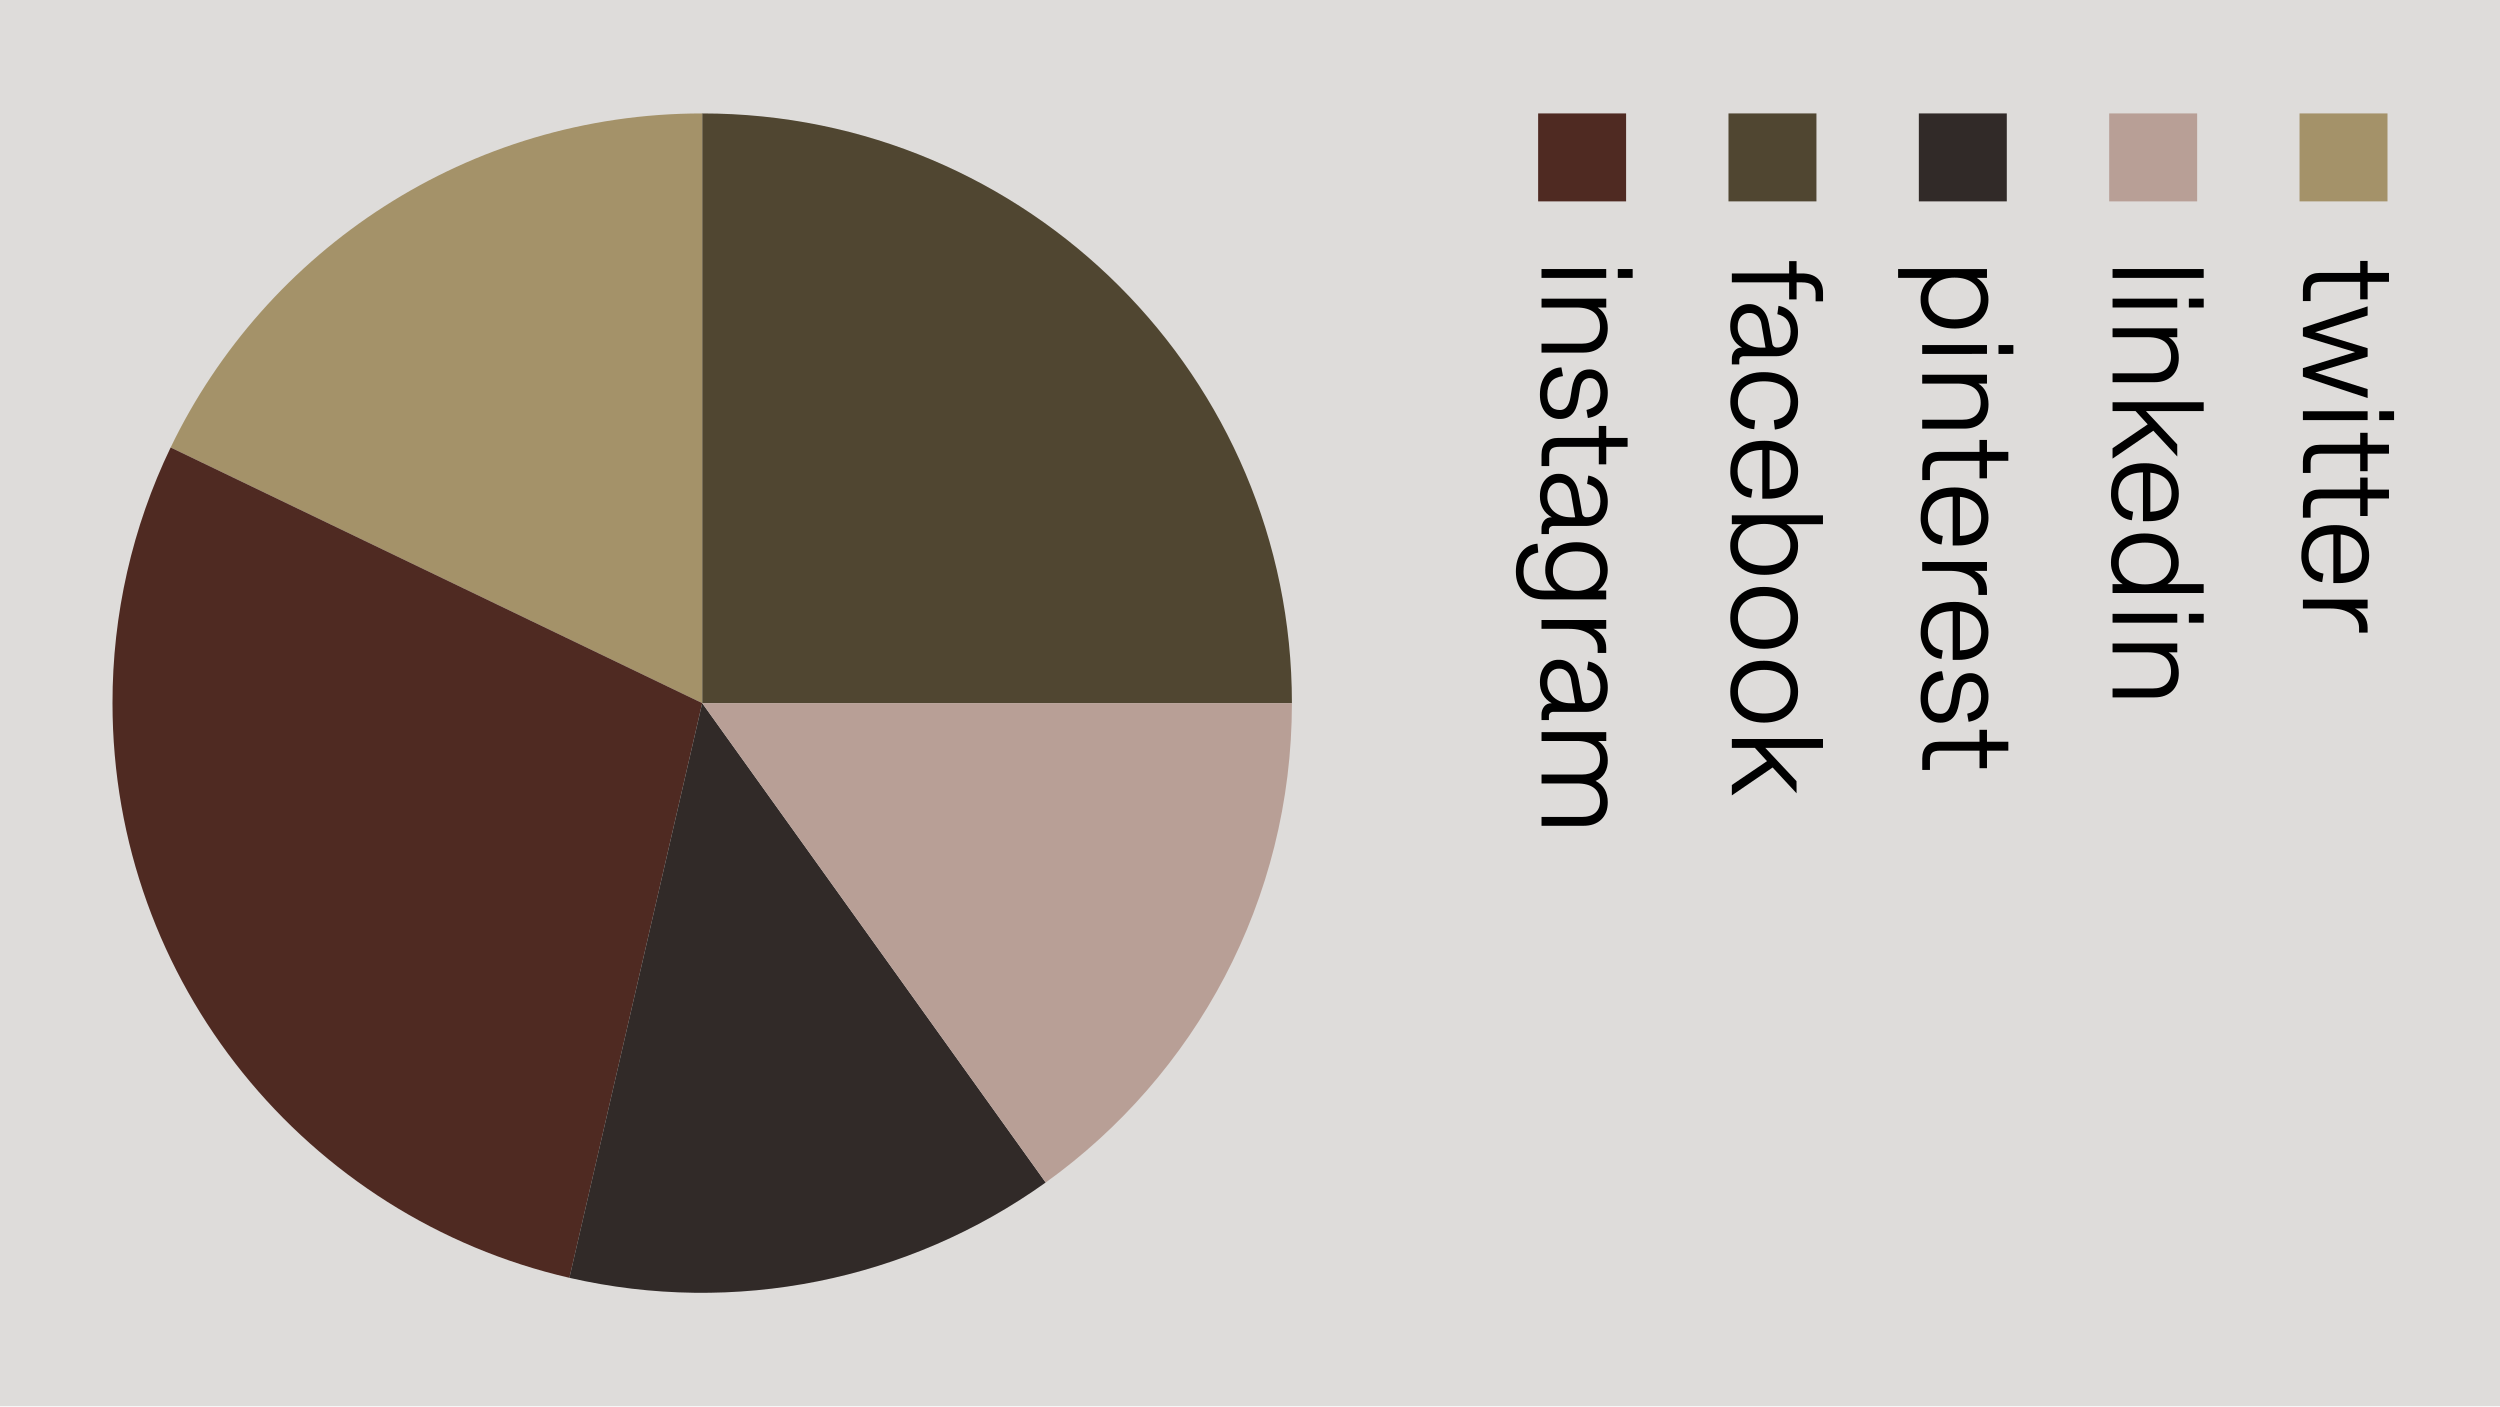
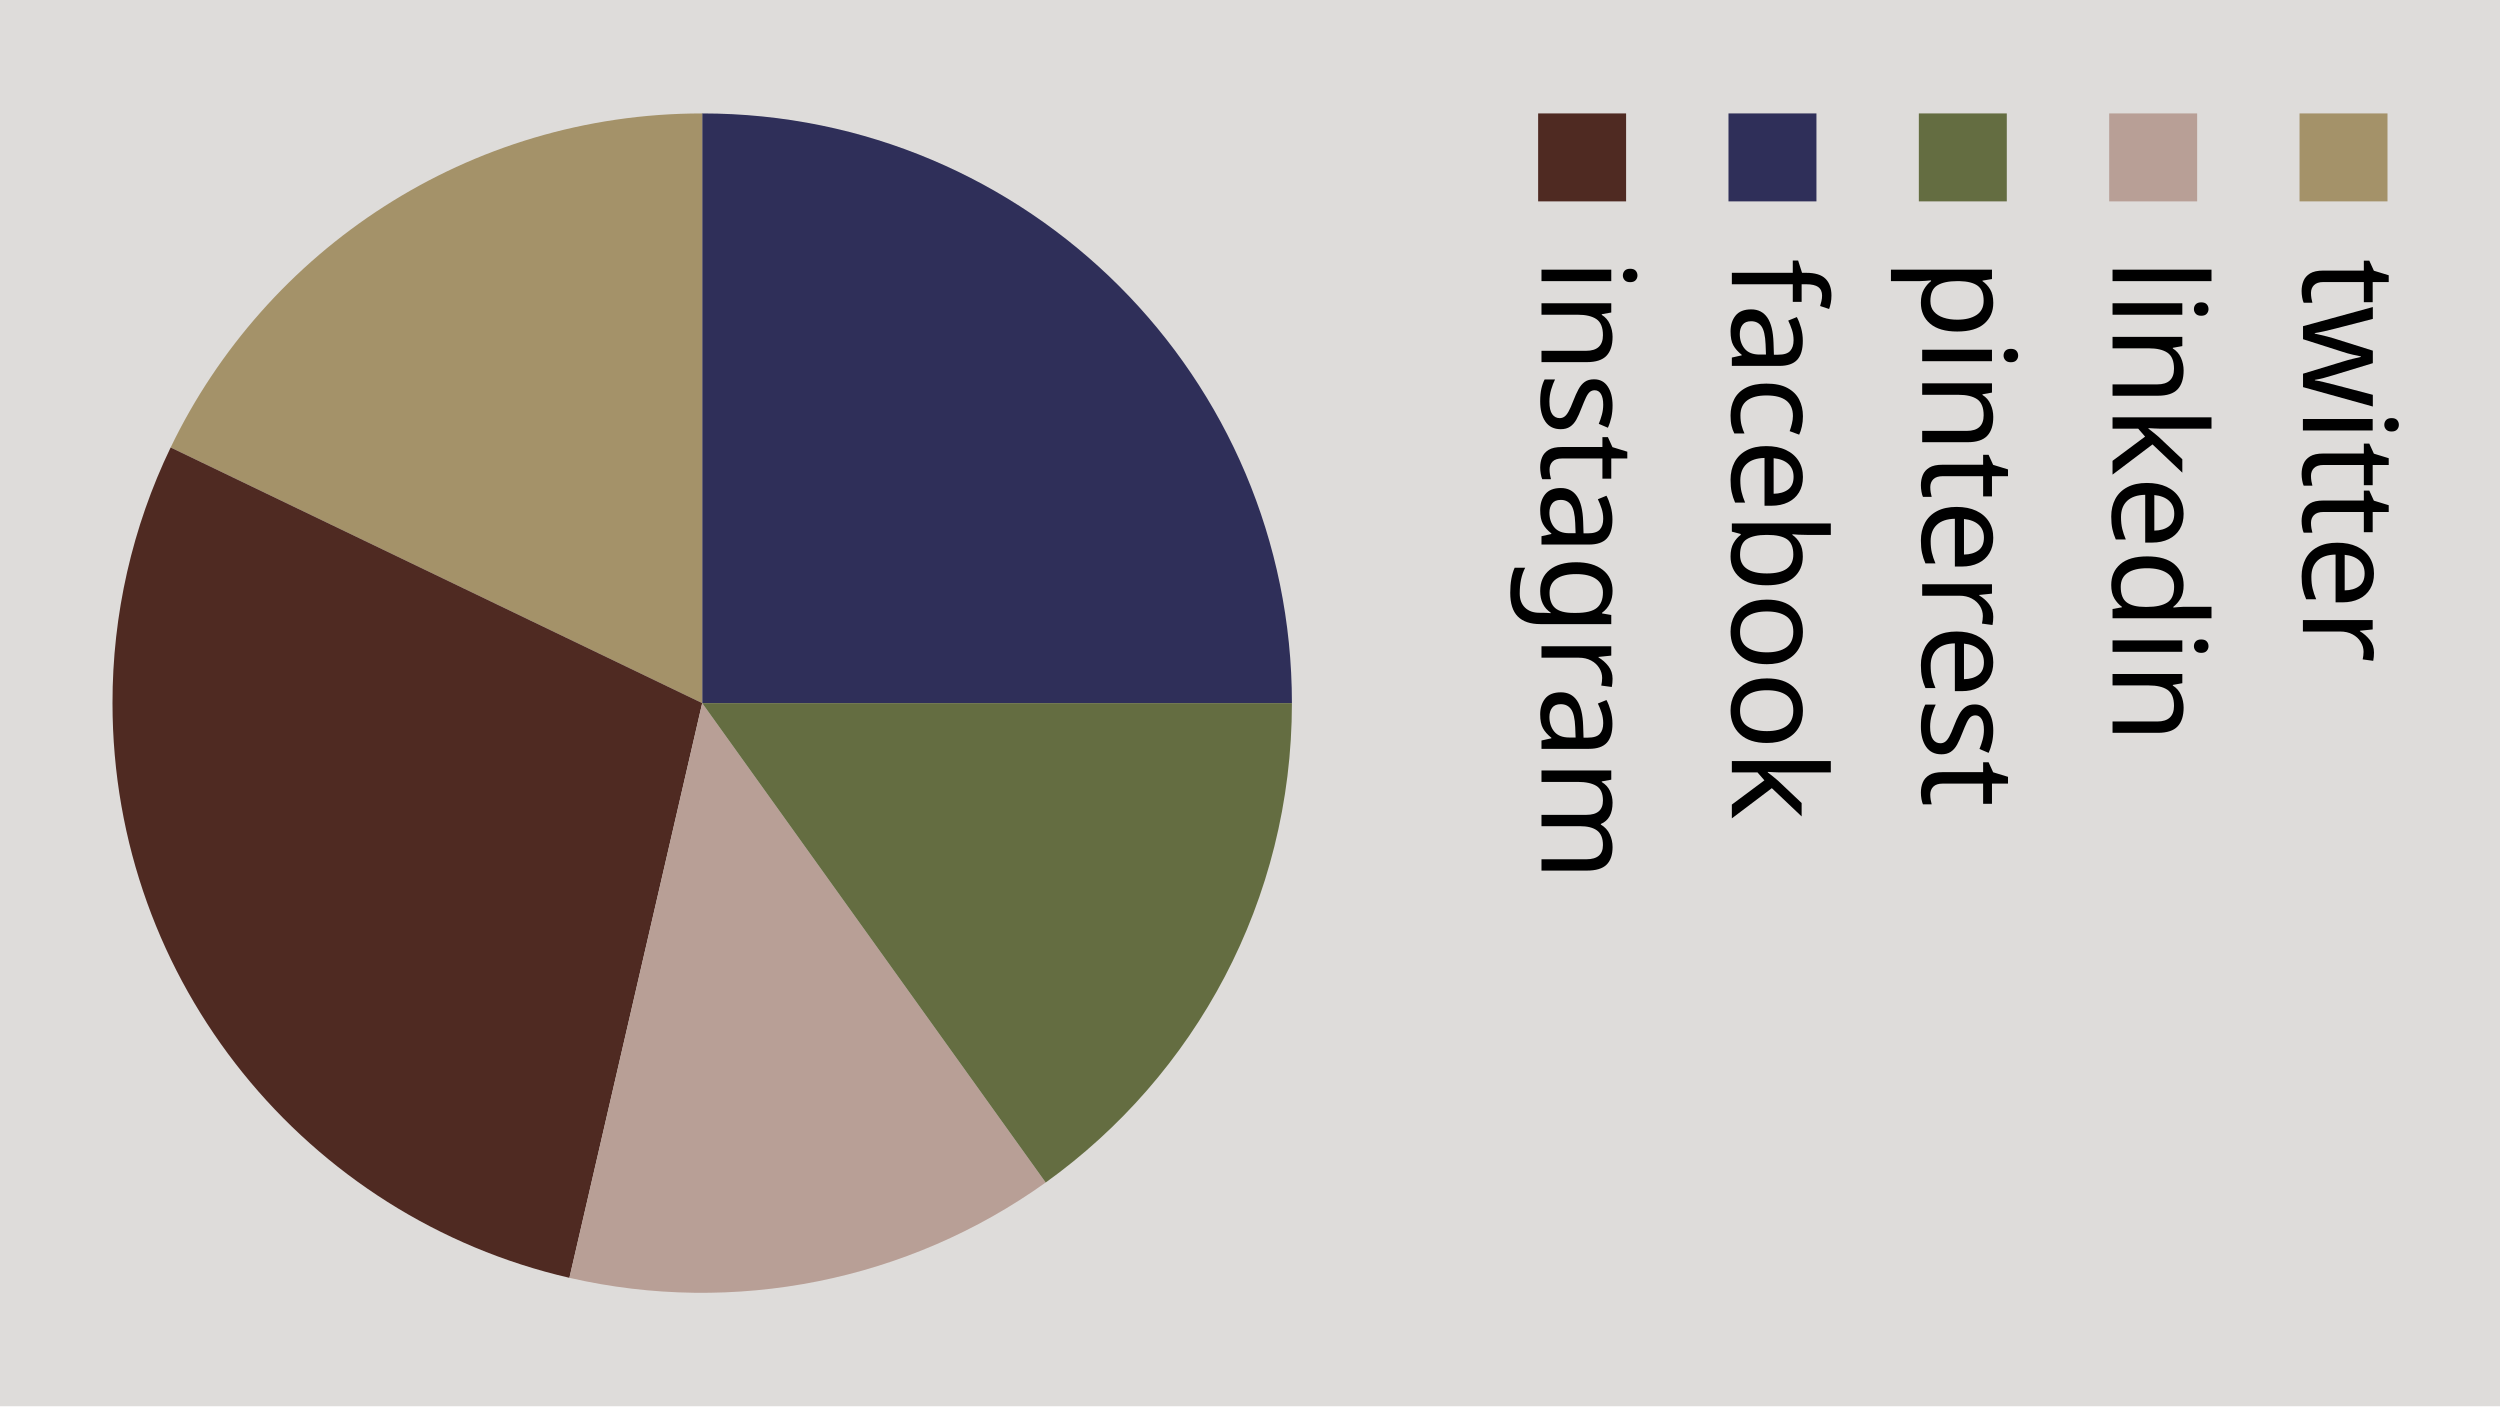
<svg xmlns="http://www.w3.org/2000/svg" viewBox="0 0 1920 1080">
  <defs>
-     <style>.cls-1{fill:#dedcda;}.cls-2{fill:#504631;}.cls-3{fill:#a49269;}.cls-4{fill:#4f2a22;}.cls-5{fill:#312a28;}.cls-6{fill:#b89f96;}</style>
+     <style>.cls-1{fill:#dedcda;}.cls-2{fill:#2f2f59;}.cls-3{fill:#a49269;}.cls-4{fill:#4f2a22;}.cls-5{fill:#b89f96;}.cls-6{fill:#646d41;}.cls-7{font-size:100px;font-family:Approach-Light, Approach;font-weight:300;}</style>
  </defs>
  <g id="Background">
    <rect class="cls-1" width="1920" height="1080" />
  </g>
  <g id="Graphic">
    <path class="cls-2" d="M539.29,87.11V540h452.9C992.19,289.87,789.42,87.11,539.29,87.11Z" />
    <path class="cls-3" d="M131.05,343.67,539.29,540V87.11C359.51,87.11,204.19,191.86,131.05,343.67Z" />
    <path class="cls-4" d="M539.29,540,131.05,343.67A451.17,451.17,0,0,0,86.4,540c0,215.06,149.9,395.11,350.92,441.37Z" />
    <path class="cls-5" d="M803.09,908.17,539.29,540l-102,441.37h0a454.11,454.11,0,0,0,365.77-73.2Z" />
    <path class="cls-6" d="M539.29,540l263.8,368.17C917.6,826,992.19,691.7,992.19,540Z" />
    <rect class="cls-4" x="1181.29" y="87.11" width="67.55" height="67.55" />
-     <path d="M1183.87,213.41v-6.79h49.71v6.79Zm58.59,0v-6.79h11.43v6.79Z" />
-     <path d="M1216.05,270.78h-32.18v-6.84h30.91q6.69,0,10.35-3.36t3.66-9.62q0-7.28-4.54-11T1211,236.16h-27.1v-6.79h49.71v6.79H1227q7.77,5.09,7.77,15.92,0,8.75-5,13.72T1216.05,270.78Z" />
-     <path d="M1182.65,303.06q0-9.29,4.49-14.9a15.71,15.71,0,0,1,12-6l1.22,6.69q-6.19.82-9.1,4.24t-2.91,10q0,5.81,2.47,8.81t7.25,3q6.43,0,8.1-10l1.08-6.78q2.38-14.41,13.62-14.41a12.12,12.12,0,0,1,10,5q3.92,5,3.91,13t-3.93,13.11q-3.93,5-11.36,6.23l-1.07-6.21q5.71-1.41,8.2-4.54t2.49-8.69q0-5.22-2.17-8.25a6.74,6.74,0,0,0-5.74-3,6.81,6.81,0,0,0-5.25,2.08c-1.28,1.38-2.14,3.59-2.56,6.61l-1.27,7.82q-2.44,14.88-14,14.89a13.93,13.93,0,0,1-11.18-5Q1182.64,311.6,1182.65,303.06Z" />
-     <path d="M1227.86,327.13h5.72v9.18H1250v6.83h-16.4v13.48h-5.72V343.14h-30.08c-3,0-5.07.52-6.25,1.54s-1.75,2.81-1.75,5.35v7.91h-5.91V349.2q0-6.21,3.37-9.55t9.62-3.34h31Z" />
-     <path d="M1189.58,407.6v2.58h-5.71v-4.1a9.58,9.58,0,0,1,2.05-6.27,6.7,6.7,0,0,1,5.47-2.52h.39q-9.13-5.31-9.13-16.21,0-7.81,4-12.5a13.15,13.15,0,0,1,10.47-4.68,13.68,13.68,0,0,1,10,3.9q4,3.92,5.25,11.09L1215,394a3.51,3.51,0,0,0,3.81,3.23,9.41,9.41,0,0,0,7.45-3.28q2.85-3.27,2.85-8.93,0-11-10.2-13.38l.88-6.4a16.92,16.92,0,0,1,10.86,6.55q4.13,5.37,4.13,13.52,0,8.64-4.62,13.63t-12.38,5h-24.36a4.08,4.08,0,0,0-3,.85A3.94,3.94,0,0,0,1189.58,407.6Zm7.91-36.92a8.4,8.4,0,0,0-6.69,2.83q-2.44,2.83-2.44,7.87a14.64,14.64,0,0,0,5,11.42q5.17,4.5,13.18,4.49h3.18l-3.08-17.77a10.87,10.87,0,0,0-3.1-6.52A8.56,8.56,0,0,0,1197.49,370.68Z" />
-     <path d="M1186.75,437.77q0-9.81,6.49-15.57t17.53-5.77q10.85,0,17.39,5.82t6.59,15.52q0,10-7.57,15.77h6.4v6.79h-47.71q-10,0-15.82-5.64t-5.86-15.55q0-9.57,4.37-15.16a17,17,0,0,1,12.23-6.42l.59,6.78c-4,.79-6.89,2.36-8.67,4.74s-2.66,5.7-2.66,10q0,7.18,4.15,10.84t12.26,3.66H1195A18.16,18.16,0,0,1,1186.75,437.77Zm24-14.3q-8.64,0-13.38,4t-4.73,11.28a13.43,13.43,0,0,0,5,10.84q5,4.16,13.11,4.15a20,20,0,0,0,13-4.2,13.23,13.23,0,0,0,5.13-10.79q0-7.42-4.71-11.35C1221,424.78,1216.57,423.47,1210.77,423.47Z" />
-     <path d="M1183.87,482.94v-6.79h49.71v6.79h-9.72q9.72,4.88,9.72,14.79v3.71H1227v-3.71q0-6.59-6.08-10.69t-15.94-4.1Z" />
-     <path d="M1189.58,550.42V553h-5.71v-4.1a9.6,9.6,0,0,1,2.05-6.28,6.69,6.69,0,0,1,5.47-2.51h.39q-9.13-5.32-9.13-16.21,0-7.81,4-12.5a13.13,13.13,0,0,1,10.47-4.69,13.68,13.68,0,0,1,10,3.9q4,3.92,5.25,11.09L1215,536.8a3.51,3.51,0,0,0,3.81,3.22,9.43,9.43,0,0,0,7.45-3.27q2.85-3.27,2.85-8.94,0-11-10.2-13.38l.88-6.39a16.87,16.87,0,0,1,10.86,6.54q4.13,5.37,4.13,13.52,0,8.65-4.62,13.63t-12.38,5h-24.36a4.08,4.08,0,0,0-3,.85A3.94,3.94,0,0,0,1189.58,550.42Zm7.91-36.92a8.38,8.38,0,0,0-6.69,2.84q-2.44,2.82-2.44,7.86a14.64,14.64,0,0,0,5,11.42q5.17,4.5,13.18,4.5h3.18l-3.08-17.78a10.87,10.87,0,0,0-3.1-6.52A8.56,8.56,0,0,0,1197.49,513.5Z" />
-     <path d="M1211,601.69h-27.1v-6.84h30.91q6.69,0,10.35-3.1t3.66-8.86q0-6.69-4.57-10.25T1211,569.07h-27.1v-6.79h49.71v6.79h-6.3q7.47,5.08,7.47,14.89a18.84,18.84,0,0,1-2.4,9.77,14.6,14.6,0,0,1-7,6q9.38,4.94,9.38,16.41,0,8.44-5,13.26t-13.69,4.81h-32.18v-6.79h30.91q6.69,0,10.35-3.13t3.66-8.88q0-6.69-4.57-10.23T1211,601.69Z" />
+     <text class="cls-7" transform="translate(1183.86 198.61) rotate(90)">instagram</text>
    <rect class="cls-2" x="1327.48" y="87.11" width="67.55" height="67.55" />
-     <path d="M1374.05,216.83h-44V210h44v-9.47h5.72V210h4.1q7.76,0,12,3.81t4.22,10.94v6.68h-5.71v-6c0-3-.87-5.14-2.59-6.52s-4.46-2.07-8.2-2.07h-3.81v13.08h-5.72Z" />
-     <path d="M1335.77,277.27v2.59h-5.71v-4.1a9.56,9.56,0,0,1,2-6.27,6.7,6.7,0,0,1,5.47-2.52h.39q-9.13-5.33-9.13-16.21,0-7.81,4-12.5a13.16,13.16,0,0,1,10.47-4.69,13.73,13.73,0,0,1,10,3.91q4,3.9,5.25,11.08l2.58,15.09a3.51,3.51,0,0,0,3.81,3.22,9.43,9.43,0,0,0,7.45-3.27q2.85-3.27,2.85-8.93,0-11-10.2-13.38l.88-6.4a16.87,16.87,0,0,1,10.86,6.54q4.13,5.37,4.13,13.53,0,8.64-4.62,13.62t-12.37,5h-24.37a4.09,4.09,0,0,0-2.95.86A3.93,3.93,0,0,0,1335.77,277.27Zm7.91-36.91a8.37,8.37,0,0,0-6.69,2.83c-1.62,1.89-2.44,4.51-2.44,7.86a14.66,14.66,0,0,0,5,11.43q5.18,4.49,13.18,4.49h3.18l-3.08-17.77a10.82,10.82,0,0,0-3.1-6.52A8.51,8.51,0,0,0,1343.68,240.36Z" />
-     <path d="M1334.75,308.62a13.89,13.89,0,0,0,3.46,9.84q3.48,3.74,9.77,4.37l-.73,6.79a19.66,19.66,0,0,1-13.38-6.5q-5-5.76-5-14.5,0-10.5,6.93-16.7t18.9-6.1q12,0,19.09,6.1t7.18,16.7q0,9-4.69,14.6t-13.18,6.69l-.83-7.18q12.84-2,12.84-14.3,0-7.43-5.4-11.5t-15-4.08q-9.33,0-14.63,4.15T1334.75,308.62Z" />
-     <path d="M1334.45,362q0,11.52,11.43,13.77l-1,6.49a17,17,0,0,1-11.69-6.54,21.69,21.69,0,0,1-4.32-13.72q0-11.48,6.71-17.5t19.41-6q11.86,0,18.9,6.3t7.08,17q0,10.09-6.13,15.67T1357.65,383h-4.2v-37.5Q1334.46,346.13,1334.45,362Zm40.92-.34q0-7-4.15-11.06t-12.16-4.91v30.08Q1375.38,375.08,1375.37,361.7Z" />
-     <path d="M1380.94,419.27q0,10.16-7,16.11-7,6.11-18.71,6.1-11.91,0-19.18-6.1t-7.23-16.11a19.06,19.06,0,0,1,8.74-16.7h-7.52v-6.79h70v6.79H1372A18.93,18.93,0,0,1,1380.94,419.27Zm-26.08,15.18q9.29,0,14.7-4.2a13.73,13.73,0,0,0,5.42-11.47,14.61,14.61,0,0,0-5.49-11.94q-5.49-4.47-14.63-4.47-8.88,0-14.5,4.49a14.53,14.53,0,0,0-5.52,11.92,13.74,13.74,0,0,0,5.4,11.47Q1345.64,434.45,1354.86,434.45Z" />
-     <path d="M1354.86,450.76q11.78,0,18.9,6.4t7.18,17.33q0,10.85-7.18,17.29t-18.9,6.49q-11.67,0-18.89-6.49t-7.13-17.29q0-10.78,7.13-17.33T1354.86,450.76Zm-14.69,36q5.41,4.51,14.69,4.52t14.75-4.52q5.48-4.51,5.47-12.28a15,15,0,0,0-5.47-12.21q-5.47-4.48-14.75-4.49t-14.69,4.47q-5.43,4.47-5.42,12.23T1340.17,486.77Z" />
-     <path d="M1354.86,507.45q11.78,0,18.9,6.4t7.18,17.33q0,10.85-7.18,17.29t-18.9,6.49q-11.67,0-18.89-6.49t-7.13-17.29q0-10.78,7.13-17.33T1354.86,507.45Zm-14.69,36q5.41,4.51,14.69,4.52t14.75-4.52q5.48-4.51,5.47-12.28a15,15,0,0,0-5.47-12.21q-5.47-4.49-14.75-4.49T1340.17,519q-5.43,4.47-5.42,12.23T1340.17,543.46Z" />
-     <path d="M1379.77,609.26l-18.41-19.83-31.3,21.44v-8l27-18.31-9.32-10.21h-17.68v-6.78h70v6.78h-44.34l24,25.59Z" />
-     <rect class="cls-5" x="1473.67" y="87.11" width="67.55" height="67.55" />
-     <path d="M1527.13,230.11q0,10.15-7,16.11t-18.71,6.1q-11.91,0-19.19-6.1T1475,230.11a19.06,19.06,0,0,1,8.74-16.7h-26v-6.79H1526v6.79h-7.82A18.93,18.93,0,0,1,1527.13,230.11Zm-26.08,15.18q9.29,0,14.7-4.2a13.73,13.73,0,0,0,5.42-11.47,14.61,14.61,0,0,0-5.49-11.94q-5.49-4.47-14.63-4.47-8.88,0-14.5,4.49a14.53,14.53,0,0,0-5.52,11.92,13.74,13.74,0,0,0,5.4,11.47Q1491.83,245.29,1501.05,245.29Z" />
-     <path d="M1476.25,271.81V265H1526v6.79Zm58.59,0V265h11.43v6.79Z" />
-     <path d="M1508.43,329.18h-32.18v-6.84h30.91q6.69,0,10.35-3.37t3.66-9.62q0-7.28-4.54-11t-13.28-3.76h-27.1v-6.79H1526v6.79h-6.6q7.77,5.07,7.77,15.92,0,8.73-5,13.72T1508.43,329.18Z" />
-     <path d="M1520.24,337.87H1526v9.18h16.4v6.84H1526v13.47h-5.72V353.89h-30.07q-4.5,0-6.25,1.53c-1.18,1-1.76,2.81-1.76,5.35v7.91h-5.91v-8.74q0-6.19,3.37-9.55t9.62-3.34h31Z" />
-     <path d="M1480.64,397.88q0,11.52,11.43,13.77l-1,6.49a17,17,0,0,1-11.69-6.54,21.69,21.69,0,0,1-4.32-13.72q0-11.47,6.71-17.5t19.41-6q11.86,0,18.9,6.3t7.08,17q0,10.1-6.13,15.67t-17.16,5.57h-4.2v-37.5Q1480.64,382,1480.64,397.88Zm40.92-.34q0-7-4.15-11.06t-12.16-4.91v30.08Q1521.55,410.92,1521.56,397.54Z" />
-     <path d="M1476.25,438.41v-6.79H1526v6.79h-9.72q9.72,4.88,9.72,14.79v3.71h-6.6V453.2q0-6.58-6.07-10.69t-16-4.1Z" />
-     <path d="M1480.64,485.77q0,11.52,11.43,13.77l-1,6.49a17,17,0,0,1-11.69-6.54,21.69,21.69,0,0,1-4.32-13.72q0-11.47,6.71-17.5t19.41-6q11.86,0,18.9,6.29t7.08,17q0,10.1-6.13,15.67t-17.16,5.57h-4.2v-37.5Q1480.64,469.86,1480.64,485.77Zm40.92-.34q0-7-4.15-11.06t-12.16-4.91v30.08Q1521.55,498.81,1521.56,485.43Z" />
-     <path d="M1475,536.41q0-9.28,4.49-14.9a15.73,15.73,0,0,1,12-6l1.22,6.69q-6.2.82-9.1,4.24t-2.91,10q0,5.8,2.47,8.81t7.25,3q6.43,0,8.1-10l1.08-6.79Q1502,517,1513.26,517a12.12,12.12,0,0,1,10,5q3.91,4.95,3.91,13t-3.93,13.11q-3.93,4.95-11.36,6.23l-1.07-6.21q5.71-1.41,8.2-4.54t2.49-8.69q0-5.22-2.17-8.25a6.74,6.74,0,0,0-5.74-3,6.81,6.81,0,0,0-5.25,2.08c-1.28,1.38-2.14,3.59-2.56,6.61l-1.27,7.82Q1502,555,1490.46,555a13.93,13.93,0,0,1-11.18-5Q1475,545,1475,536.41Z" />
-     <path d="M1520.24,560.48H1526v9.18h16.4v6.83H1526V590h-5.72V576.49h-30.07c-3,0-5.08.52-6.25,1.54s-1.76,2.81-1.76,5.35v7.91h-5.91v-8.74q0-6.21,3.37-9.55t9.62-3.34h31Z" />
-     <rect class="cls-6" x="1619.86" y="87.11" width="67.55" height="67.55" />
-     <path d="M1622.44,213.41v-6.79h70v6.79Z" />
-     <path d="M1622.44,236.16v-6.79h49.71v6.79Zm58.59,0v-6.79h11.43v6.79Z" />
-     <path d="M1654.62,293.53h-32.18V286.7h30.91q6.69,0,10.35-3.37t3.66-9.62q0-7.27-4.54-11t-13.28-3.75h-27.1v-6.79h49.71v6.79h-6.6q7.77,5.07,7.77,15.91,0,8.75-5,13.72T1654.62,293.53Z" />
-     <path d="M1672.15,350.61l-18.41-19.82-31.3,21.44v-8l27-18.31-9.33-10.21h-17.67v-6.78h70v6.78h-44.34l24,25.59Z" />
-     <path d="M1626.83,379.28q0,11.52,11.43,13.77l-1,6.49a17,17,0,0,1-11.69-6.54,21.71,21.71,0,0,1-4.32-13.72q0-11.47,6.71-17.51t19.41-6q11.87,0,18.9,6.3t7.08,17q0,10.11-6.13,15.68T1650,400.27h-4.2v-37.5Q1626.83,363.36,1626.83,379.28Zm40.92-.35q0-7-4.15-11.05T1651.44,363v30.08Q1667.75,392.32,1667.75,378.93Z" />
-     <path d="M1621.22,431.91q0-10.05,7-16.21,7-6,18.7-6,11.91,0,19.09,6t7.28,16.21a19.11,19.11,0,0,1-8.69,16.7h27.83v6.79h-70v-6.79h7.81A18.91,18.91,0,0,1,1621.22,431.91Zm26.12-15.18q-9.27,0-14.7,4.2a13.73,13.73,0,0,0-5.42,11.47,14.59,14.59,0,0,0,5.5,11.94q5.49,4.47,14.62,4.47,8.79,0,14.41-4.49a14.52,14.52,0,0,0,5.61-11.92,13.74,13.74,0,0,0-5.4-11.47Q1656.57,416.73,1647.34,416.73Z" />
-     <path d="M1622.44,478.2v-6.78h49.71v6.78Zm58.59,0v-6.78h11.43v6.78Z" />
-     <path d="M1654.62,535.58h-32.18v-6.84h30.91q6.69,0,10.35-3.37t3.66-9.62q0-7.28-4.54-11T1649.54,501h-27.1v-6.79h49.71V501h-6.6q7.77,5.07,7.77,15.91,0,8.75-5,13.72T1654.62,535.58Z" />
+     <text class="cls-7" transform="translate(1330.06 198.61) rotate(90)">facebook</text>
+     <rect class="cls-6" x="1473.67" y="87.11" width="67.55" height="67.55" />
+     <text class="cls-7" transform="translate(1476.24 198.61) rotate(90)">pinterest</text>
+     <rect class="cls-5" x="1619.86" y="87.11" width="67.55" height="67.55" />
+     <text class="cls-7" transform="translate(1622.43 198.61) rotate(90)">linkedin</text>
    <rect class="cls-3" x="1766.05" y="87.11" width="67.55" height="67.55" />
-     <path d="M1812.62,200.42h5.72v9.18h16.4v6.83h-16.4v13.48h-5.72V216.43h-30.07c-3,0-5.08.52-6.25,1.54s-1.76,2.81-1.76,5.35v7.91h-5.91v-8.74q0-6.21,3.37-9.55t9.62-3.34h31Z" />
-     <path d="M1768.63,258.28v-6.59l49.71-16.41v7l-40.43,12.85,40.43,12.3v6.5l-40.29,12.15,40.29,12.75v6.88l-49.71-16.5v-6.5l40.09-12.3Z" />
-     <path d="M1768.63,322.64v-6.79h49.71v6.79Zm58.59,0v-6.79h11.43v6.79Z" />
-     <path d="M1812.62,332.4h5.72v9.18h16.4v6.84h-16.4v13.47h-5.72V348.42h-30.07q-4.5,0-6.25,1.54c-1.18,1-1.76,2.8-1.76,5.34v7.91h-5.91v-8.74q0-6.2,3.37-9.54t9.62-3.35h31Z" />
-     <path d="M1812.62,366.78h5.72V376h16.4v6.83h-16.4v13.48h-5.72V382.79h-30.07q-4.5,0-6.25,1.54c-1.18,1-1.76,2.81-1.76,5.35v7.91h-5.91v-8.74q0-6.21,3.37-9.55t9.62-3.34h31Z" />
-     <path d="M1773,426.79q0,11.52,11.43,13.77l-1,6.49a17,17,0,0,1-11.69-6.54,21.71,21.71,0,0,1-4.32-13.72q0-11.48,6.71-17.51t19.41-6q11.87,0,18.9,6.3t7.08,17q0,10.11-6.13,15.68t-17.16,5.56H1792v-37.5Q1773,410.87,1773,426.79Zm40.92-.35q0-7-4.15-11.06t-12.16-4.9v30.08Q1814,439.83,1813.94,426.44Z" />
-     <path d="M1768.63,467.31v-6.78h49.71v6.78h-9.72q9.72,4.89,9.72,14.8v3.71h-6.59v-3.71q0-6.6-6.08-10.69t-16-4.11Z" />
+     <text class="cls-7" transform="translate(1768.63 198.61) rotate(90)">twitter</text>
  </g>
</svg>
